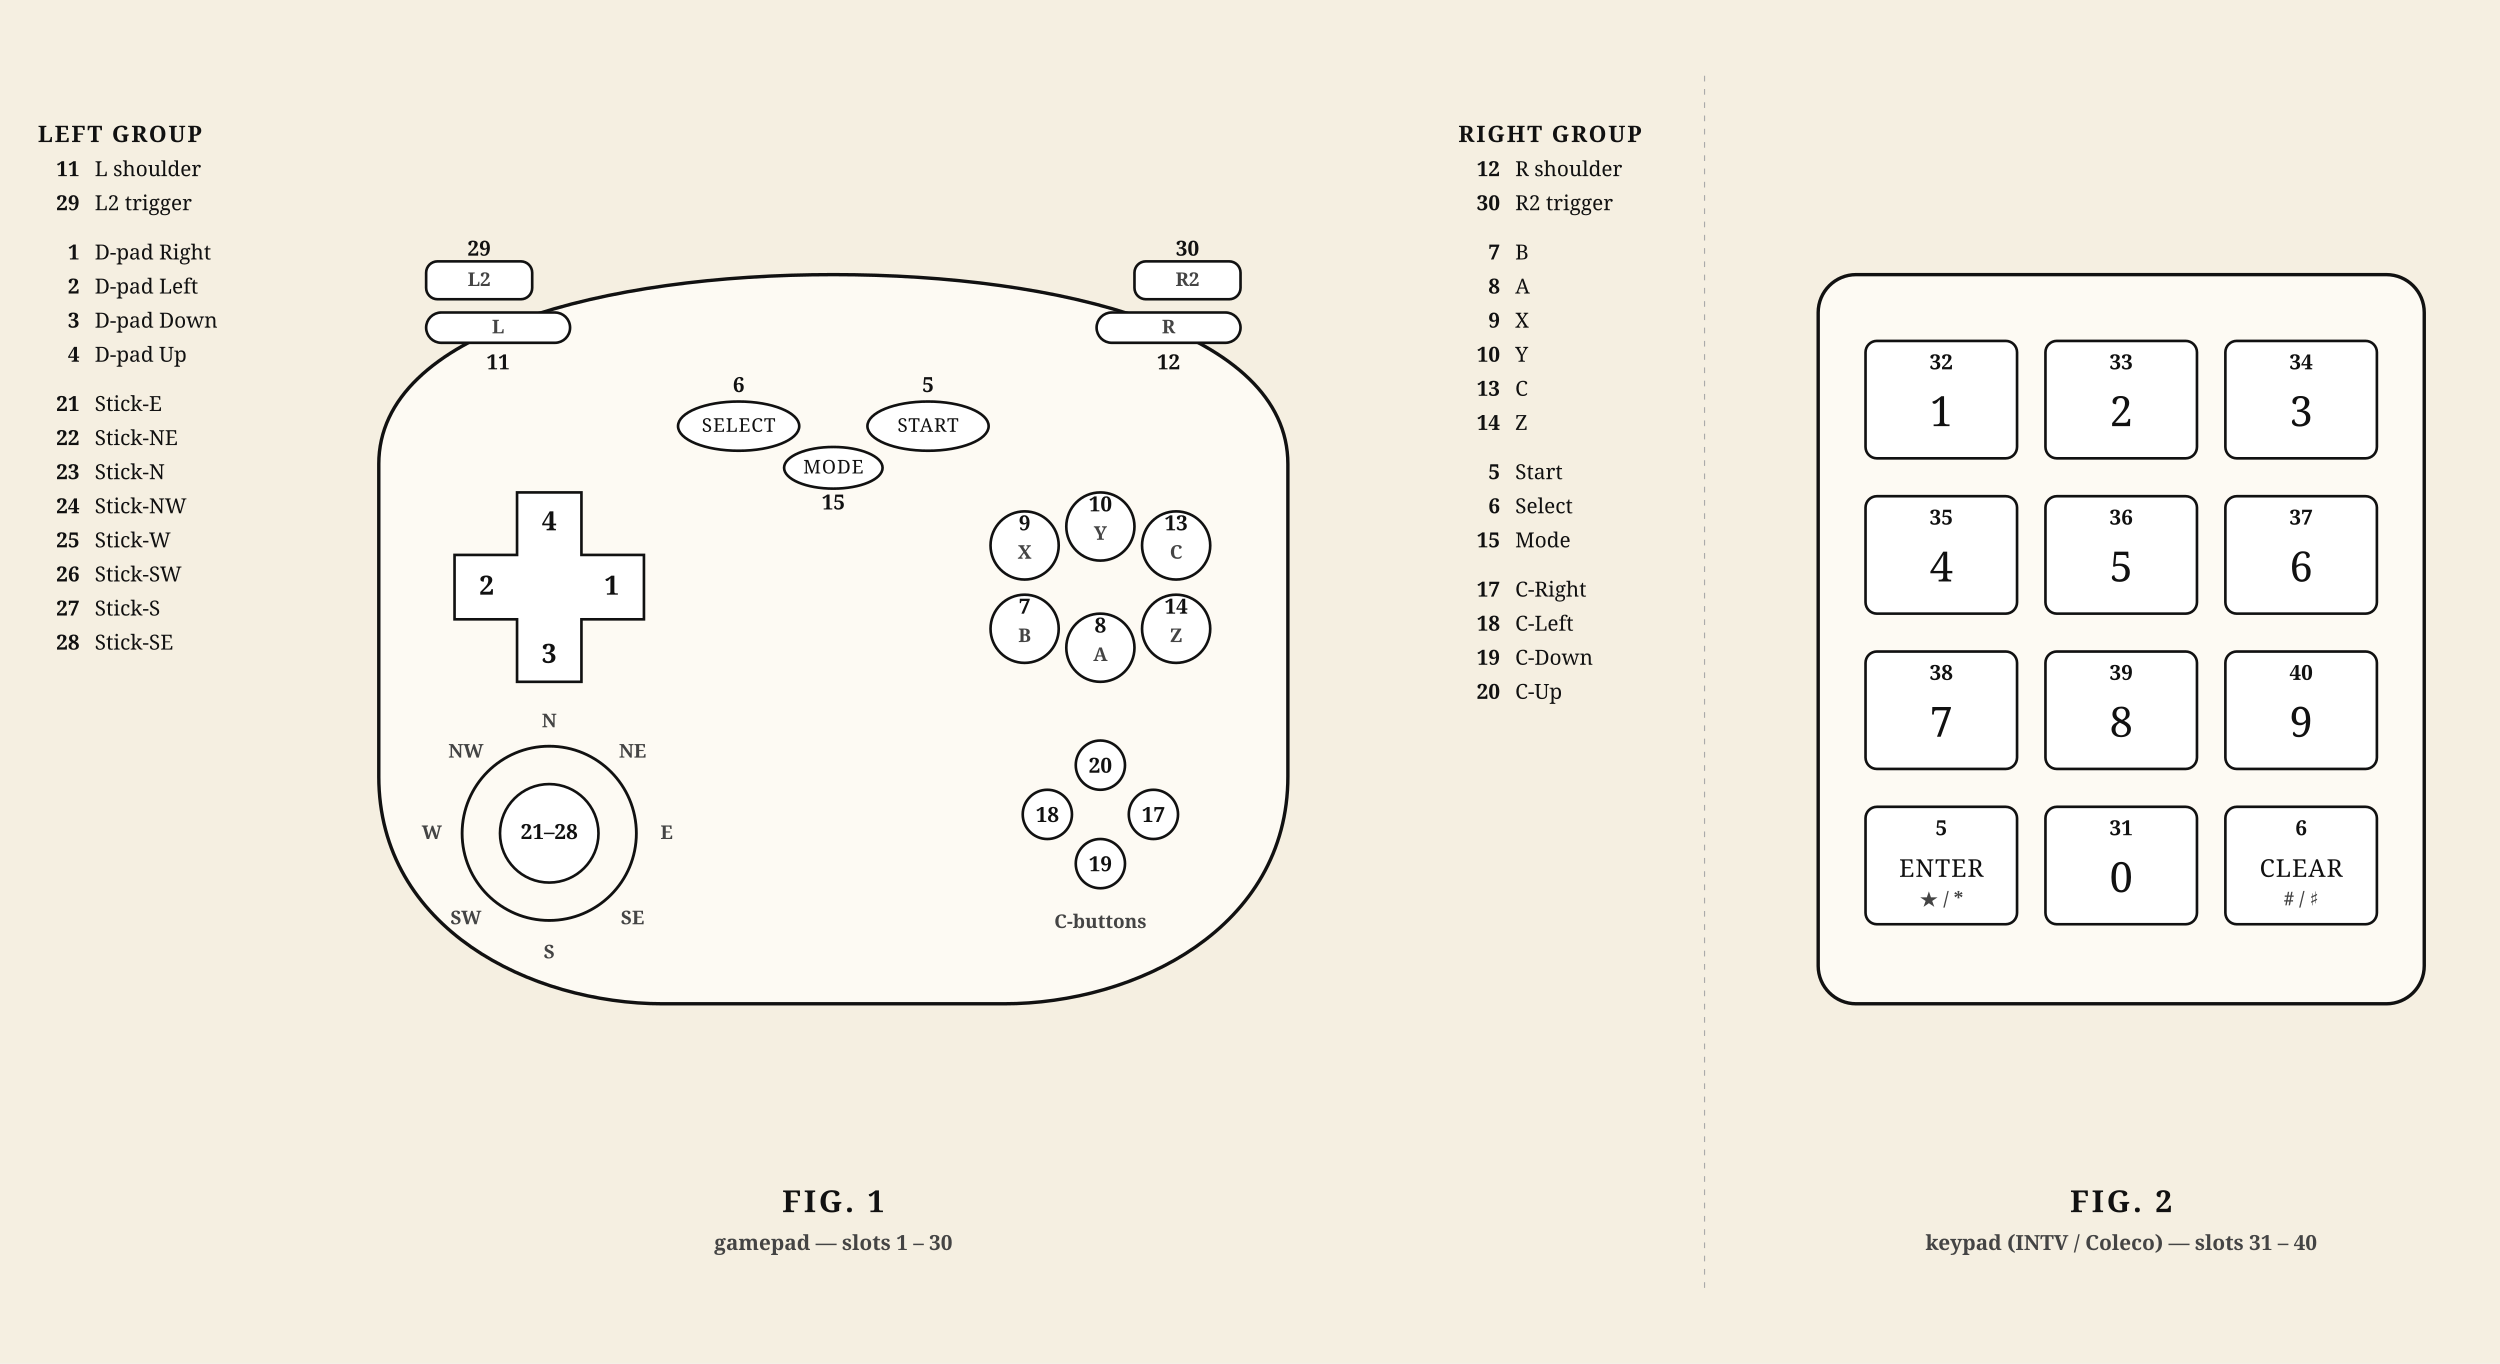
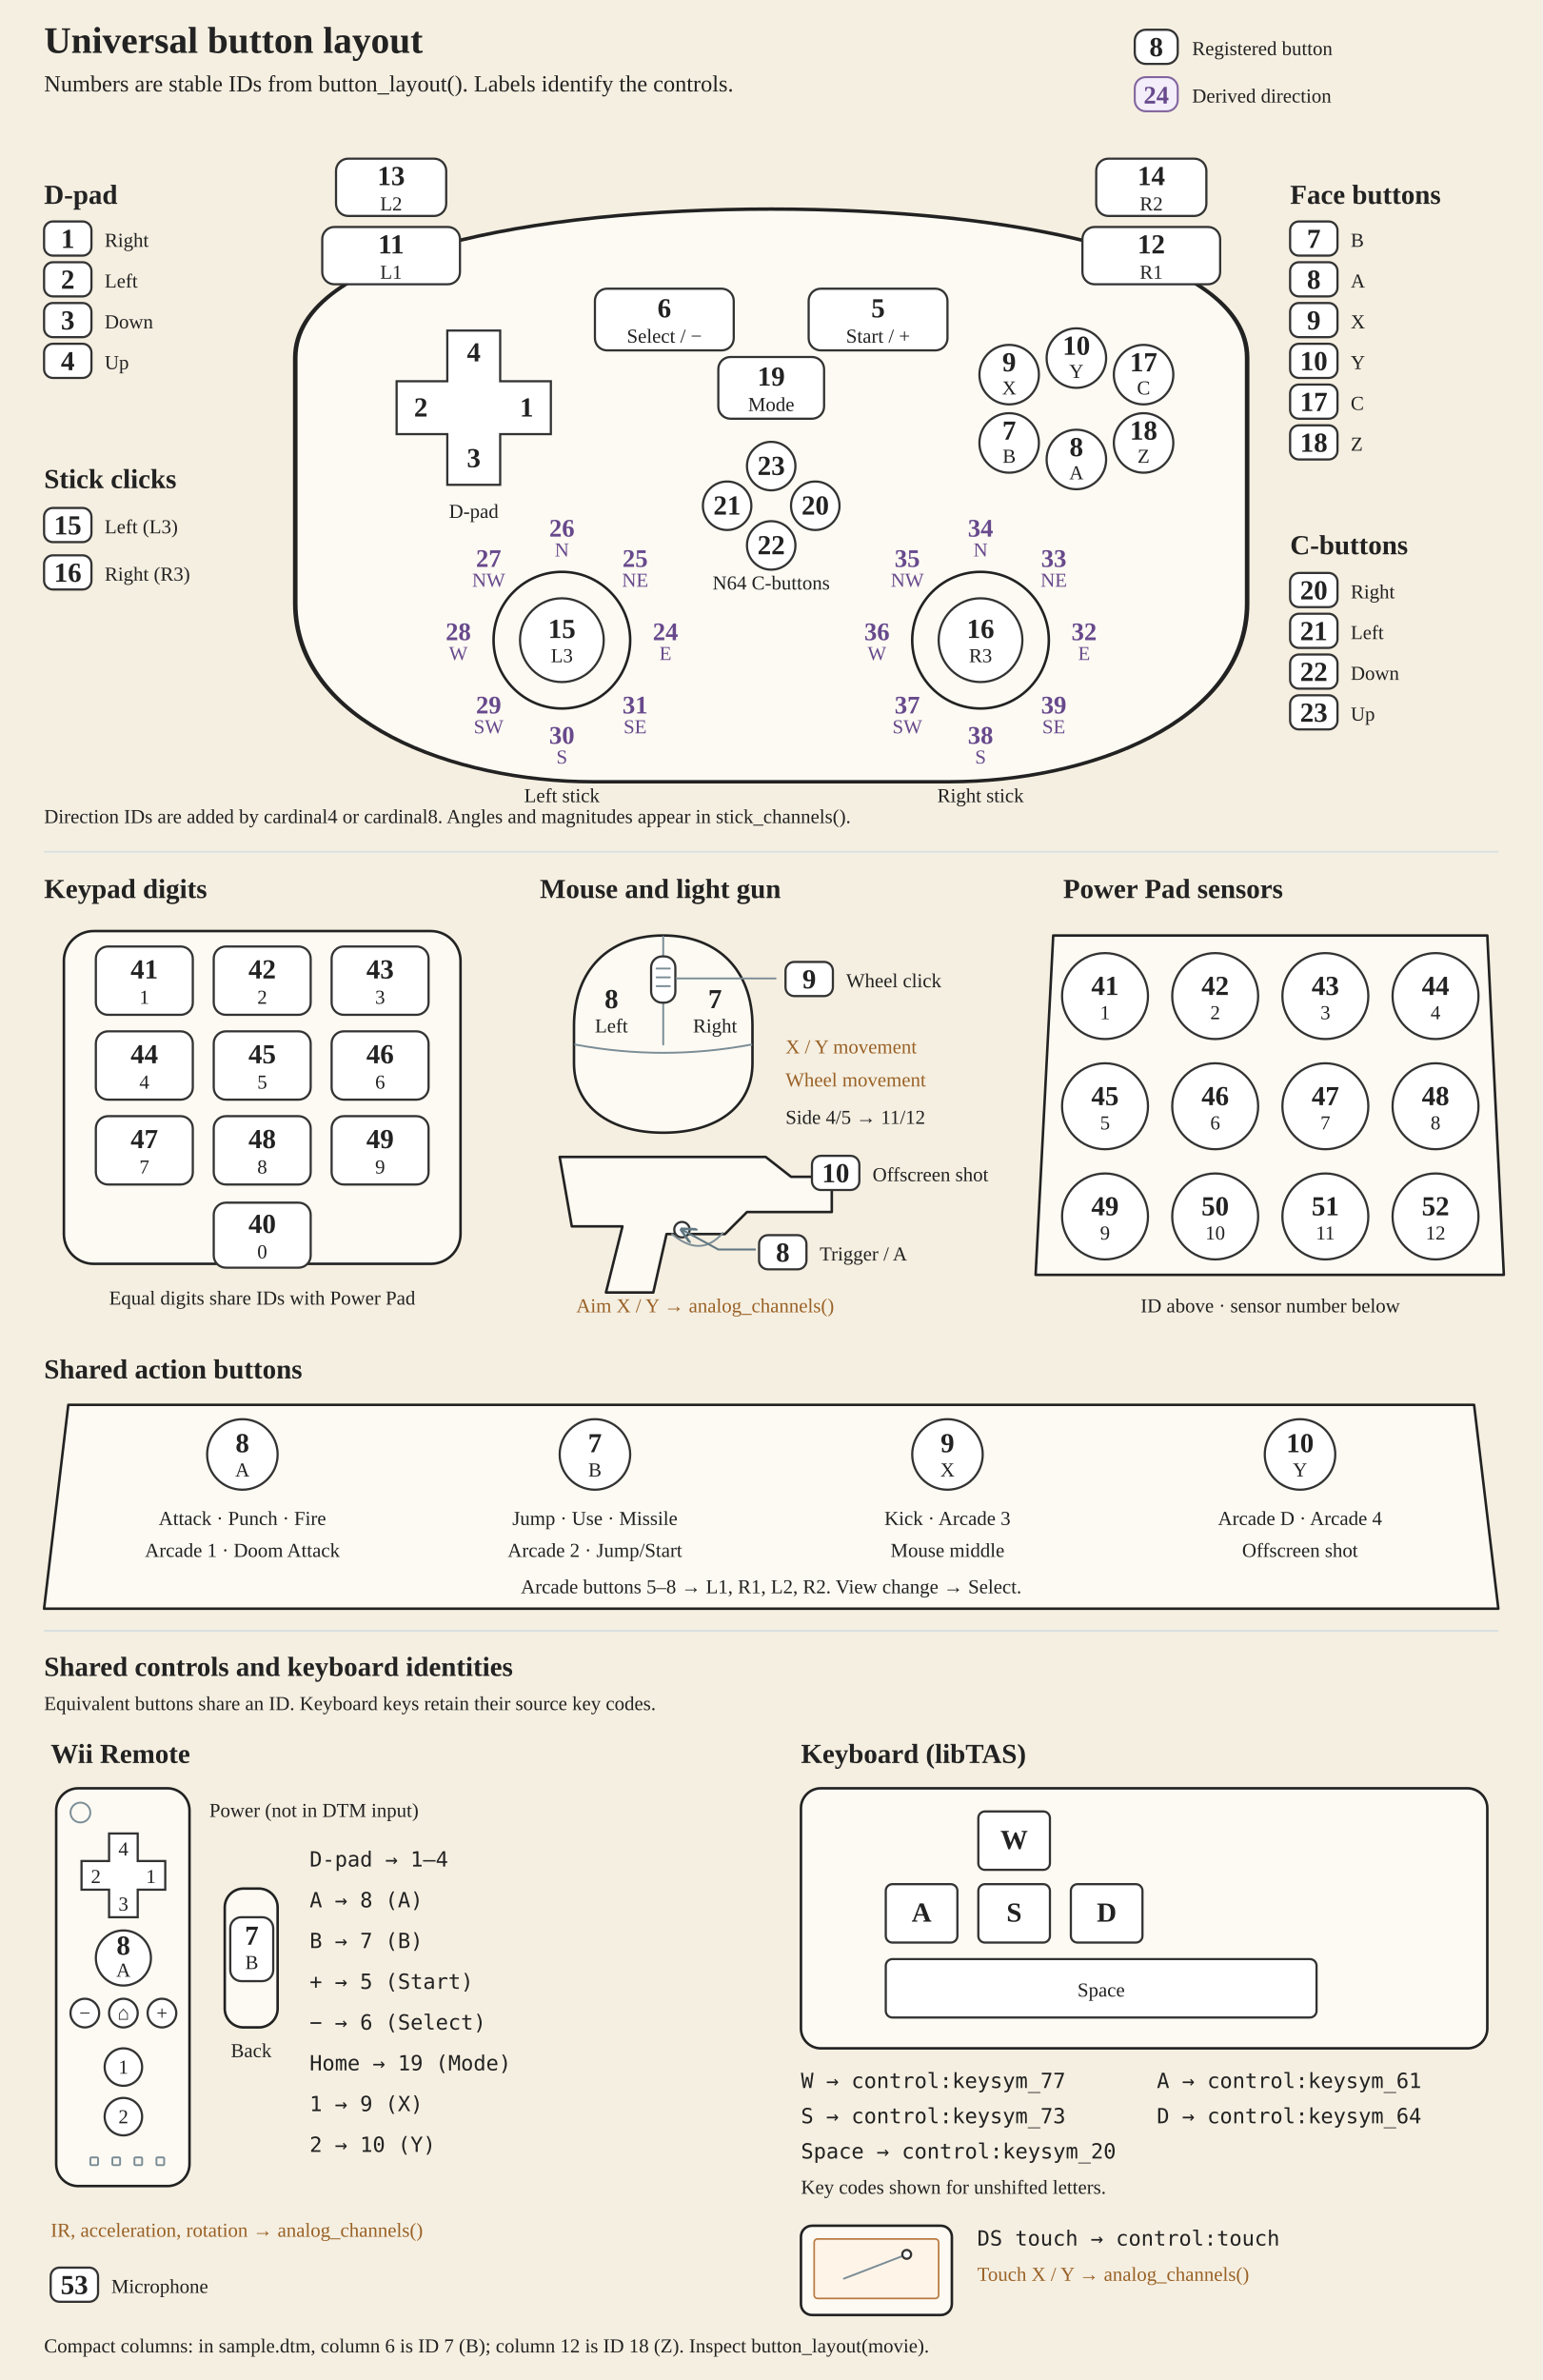
- <svg xmlns="http://www.w3.org/2000/svg" viewBox="0 0 1320 720" font-family="Georgia, 'Times New Roman', serif" role="img" aria-labelledby="ubl-title">
+ <svg xmlns="http://www.w3.org/2000/svg" width="1400" height="2160" viewBox="0 0 1400 2160" role="img" aria-labelledby="title description">
  <defs>
    <style>
-       .body     { fill: #fdfaf3; stroke: #111; stroke-width: 1.8; }
-       .button   { fill: #ffffff; stroke: #111; stroke-width: 1.4; }
-       .ink      { fill: none; stroke: #111; stroke-width: 1.5; stroke-linejoin: round; }
-       .num-on-btn  { font: 700 11px Georgia, serif; fill: #111; text-anchor: middle; }
-       .lbl-on-btn  { font: 600 10px Georgia, serif; fill: #444; text-anchor: middle; }
-       .center-lbl  { font: 400 10px Georgia, serif; fill: #111; text-anchor: middle; letter-spacing: .5px; }
-       .compass     { font: 600 10px Georgia, serif; fill: #444; text-anchor: middle; }
-       .dpad-num    { font: 700 14px Georgia, serif; fill: #111; text-anchor: middle; }
-       .legend      { font: 11px Georgia, serif; fill: #111; }
-       .legend-num  { font: 700 11px Georgia, serif; fill: #111; text-anchor: end; }
-       .legend-head { font: 700 12px Georgia, serif; fill: #111; letter-spacing: 1px; }
-       .figcap      { font: 700 16px Georgia, serif; fill: #111; letter-spacing: 1.5px; text-anchor: middle; }
-       .subcap      { font: 600 11px Georgia, serif; fill: #444; text-anchor: middle; }
-       .keypad-digit { font: 400 22px Georgia, serif; fill: #111; text-anchor: middle; }
-       .keypad-word  { font: 400 13px Georgia, serif; fill: #111; text-anchor: middle; letter-spacing: .5px; }
-     </style>
+ text{font-family:Georgia,'Times New Roman',serif;fill:#222}
+ .title{font-size:34px;font-weight:700}.head{font-size:25px;font-weight:700}
+ .body{font-size:21px}.small{font-size:18px}.tiny{font-size:16px}.code{font-family:Consolas,monospace;font-size:19px}
+ .shell{fill:#fdfaf3;stroke:#222;stroke-width:2.3;stroke-linejoin:round}
+ .wire{fill:none;stroke:#7b8d96;stroke-width:1.7;stroke-linecap:round;stroke-linejoin:round}
+ .button{fill:#fff;stroke:#333;stroke-width:2}.id{font-size:25px;font-weight:700;fill:#222;text-anchor:middle}
+ .label{font-size:18px;text-anchor:middle}.derived{fill:#f3eef9;stroke:#81649e;stroke-width:1.8}.dirid{font-size:23px;font-weight:700;fill:#67498c;text-anchor:middle}
+ .numeric{fill:#fff4e8;stroke:#b87a40;stroke-width:1.5}.orange{fill:#996126}.purple{fill:#67498c}
+ .rule{stroke:#d5dee1;stroke-width:1.5}.arrow{fill:none;stroke:#607782;stroke-width:1.8;marker-end:url(#arrow)}
+ </style>
+     <marker id="arrow" markerWidth="8" markerHeight="8" refX="7" refY="4" orient="auto">
+       <path d="M0 0 L8 4 L0 8" fill="none" stroke="#607782" stroke-width="1.3" />
+     </marker>
  </defs>
-   <rect x="0" y="0" width="1320" height="720" fill="#f5efe1" />
-   <line x1="900" y1="40" x2="900" y2="680" stroke="#aaa" stroke-width="0.6" stroke-dasharray="3 4" />
-   <g>
-     <g transform="translate(20,75)">
-       <text class="legend-head" x="0" y="0">LEFT GROUP</text>
-       <g transform="translate(0,18)">
-         <text class="legend-num" x="22" y="0">11</text>
-         <text class="legend" x="30" y="0">L shoulder</text>
-         <text class="legend-num" x="22" y="18">29</text>
-         <text class="legend" x="30" y="18">L2 trigger</text>
-         <text class="legend-num" x="22" y="44">1</text>
-         <text class="legend" x="30" y="44">D-pad Right</text>
-         <text class="legend-num" x="22" y="62">2</text>
-         <text class="legend" x="30" y="62">D-pad Left</text>
-         <text class="legend-num" x="22" y="80">3</text>
-         <text class="legend" x="30" y="80">D-pad Down</text>
-         <text class="legend-num" x="22" y="98">4</text>
-         <text class="legend" x="30" y="98">D-pad Up</text>
-         <text class="legend-num" x="22" y="124">21</text>
-         <text class="legend" x="30" y="124">Stick-E</text>
-         <text class="legend-num" x="22" y="142">22</text>
-         <text class="legend" x="30" y="142">Stick-NE</text>
-         <text class="legend-num" x="22" y="160">23</text>
-         <text class="legend" x="30" y="160">Stick-N</text>
-         <text class="legend-num" x="22" y="178">24</text>
-         <text class="legend" x="30" y="178">Stick-NW</text>
-         <text class="legend-num" x="22" y="196">25</text>
-         <text class="legend" x="30" y="196">Stick-W</text>
-         <text class="legend-num" x="22" y="214">26</text>
-         <text class="legend" x="30" y="214">Stick-SW</text>
-         <text class="legend-num" x="22" y="232">27</text>
-         <text class="legend" x="30" y="232">Stick-S</text>
-         <text class="legend-num" x="22" y="250">28</text>
-         <text class="legend" x="30" y="250">Stick-SE</text>
-       </g>
-     </g>
-     <g transform="translate(770,75)">
-       <text class="legend-head" x="0" y="0">RIGHT GROUP</text>
-       <g transform="translate(0,18)">
-         <text class="legend-num" x="22" y="0">12</text>
-         <text class="legend" x="30" y="0">R shoulder</text>
-         <text class="legend-num" x="22" y="18">30</text>
-         <text class="legend" x="30" y="18">R2 trigger</text>
-         <text class="legend-num" x="22" y="44">7</text>
-         <text class="legend" x="30" y="44">B</text>
-         <text class="legend-num" x="22" y="62">8</text>
-         <text class="legend" x="30" y="62">A</text>
-         <text class="legend-num" x="22" y="80">9</text>
-         <text class="legend" x="30" y="80">X</text>
-         <text class="legend-num" x="22" y="98">10</text>
-         <text class="legend" x="30" y="98">Y</text>
-         <text class="legend-num" x="22" y="116">13</text>
-         <text class="legend" x="30" y="116">C</text>
-         <text class="legend-num" x="22" y="134">14</text>
-         <text class="legend" x="30" y="134">Z</text>
-         <text class="legend-num" x="22" y="160">5</text>
-         <text class="legend" x="30" y="160">Start</text>
-         <text class="legend-num" x="22" y="178">6</text>
-         <text class="legend" x="30" y="178">Select</text>
-         <text class="legend-num" x="22" y="196">15</text>
-         <text class="legend" x="30" y="196">Mode</text>
-         <text class="legend-num" x="22" y="222">17</text>
-         <text class="legend" x="30" y="222">C-Right</text>
-         <text class="legend-num" x="22" y="240">18</text>
-         <text class="legend" x="30" y="240">C-Left</text>
-         <text class="legend-num" x="22" y="258">19</text>
-         <text class="legend" x="30" y="258">C-Down</text>
-         <text class="legend-num" x="22" y="276">20</text>
-         <text class="legend" x="30" y="276">C-Up</text>
-       </g>
-     </g>
-     <g>
-       <path class="body" d="M 200 245 C 200 175, 320 145, 440 145 C 560 145, 680 175, 680 245 L 680 410 C 680 490, 600 530, 530 530 L 350 530 C 280 530, 200 490, 200 410 Z" />
-       <rect class="button" x="225" y="138" width="56" height="20" rx="6" />
-       <text class="lbl-on-btn" x="253" y="151">L2</text>
-       <text class="num-on-btn" x="253" y="135">29</text>
-       <rect class="button" x="599" y="138" width="56" height="20" rx="6" />
-       <text class="lbl-on-btn" x="627" y="151">R2</text>
-       <text class="num-on-btn" x="627" y="135">30</text>
-       <rect class="button" x="225" y="165" width="76" height="16" rx="8" />
-       <text class="lbl-on-btn" x="263" y="176">L</text>
-       <text class="num-on-btn" x="263" y="195">11</text>
-       <rect class="button" x="579" y="165" width="76" height="16" rx="8" />
-       <text class="lbl-on-btn" x="617" y="176">R</text>
-       <text class="num-on-btn" x="617" y="195">12</text>
-       <g transform="translate(290,310)">
-         <path class="button" d="M -17 -50 L 17 -50 L 17 -17 L 50 -17 L 50 17 L 17 17 L 17 50 L -17 50 L -17 17 L -50 17 L -50 -17 L -17 -17 Z" />
-         <text class="dpad-num" x="0" y="-30">4</text>
-         <text class="dpad-num" x="0" y="40">3</text>
-         <text class="dpad-num" x="-33" y="4">2</text>
-         <text class="dpad-num" x="33" y="4">1</text>
-       </g>
-       <g transform="translate(440,225)">
-         <ellipse class="button" cx="-50" cy="0" rx="32" ry="13" />
-         <ellipse class="button" cx="50" cy="0" rx="32" ry="13" />
-         <ellipse class="button" cx="0" cy="22" rx="26" ry="11" />
-         <text class="center-lbl" x="-50" y="3">SELECT</text>
-         <text class="center-lbl" x="50" y="3">START</text>
-         <text class="center-lbl" x="0" y="25">MODE</text>
-         <text class="num-on-btn" x="-50" y="-18">6</text>
-         <text class="num-on-btn" x="50" y="-18">5</text>
-         <text class="num-on-btn" x="0" y="44">15</text>
-       </g>
-       <g transform="translate(290,440)">
-         <circle class="ink" cx="0" cy="0" r="46" />
-         <circle class="button" cx="0" cy="0" r="26" />
-         <text class="compass" x="0" y="-56">N</text>
-         <text class="compass" x="44" y="-40">NE</text>
-         <text class="compass" x="62" y="3">E</text>
-         <text class="compass" x="44" y="48">SE</text>
-         <text class="compass" x="0" y="66">S</text>
-         <text class="compass" x="-44" y="48">SW</text>
-         <text class="compass" x="-62" y="3">W</text>
-         <text class="compass" x="-44" y="-40">NW</text>
-         <text class="num-on-btn" x="0" y="3">21–28</text>
-       </g>
-       <g transform="translate(575,310)">
-         <circle class="button" cx="-34" cy="-22" r="18" />
-         <text class="num-on-btn" x="-34" y="-30">9</text>
-         <text class="lbl-on-btn" x="-34" y="-15">X</text>
-         <circle class="button" cx="6" cy="-32" r="18" />
-         <text class="num-on-btn" x="6" y="-40">10</text>
-         <text class="lbl-on-btn" x="6" y="-25">Y</text>
-         <circle class="button" cx="46" cy="-22" r="18" />
-         <text class="num-on-btn" x="46" y="-30">13</text>
-         <text class="lbl-on-btn" x="46" y="-15">C</text>
-         <circle class="button" cx="-34" cy="22" r="18" />
-         <text class="num-on-btn" x="-34" y="14">7</text>
-         <text class="lbl-on-btn" x="-34" y="29">B</text>
-         <circle class="button" cx="6" cy="32" r="18" />
-         <text class="num-on-btn" x="6" y="24">8</text>
-         <text class="lbl-on-btn" x="6" y="39">A</text>
-         <circle class="button" cx="46" cy="22" r="18" />
-         <text class="num-on-btn" x="46" y="14">14</text>
-         <text class="lbl-on-btn" x="46" y="29">Z</text>
-       </g>
-       <g transform="translate(581,430)">
-         <circle class="button" cx="0" cy="-26" r="13" />
-         <text class="num-on-btn" x="0" y="-22">20</text>
-         <circle class="button" cx="0" cy="26" r="13" />
-         <text class="num-on-btn" x="0" y="30">19</text>
-         <circle class="button" cx="-28" cy="0" r="13" />
-         <text class="num-on-btn" x="-28" y="4">18</text>
-         <circle class="button" cx="28" cy="0" r="13" />
-         <text class="num-on-btn" x="28" y="4">17</text>
-       </g>
-       <text class="lbl-on-btn" x="581" y="490">C-buttons</text>
-     </g>
-     <text class="figcap" x="440" y="640">FIG. 1</text>
-     <text class="subcap" x="440" y="660">gamepad — slots 1 – 30</text>
-   </g>
-   <g transform="translate(920,0)">
-     <rect class="body" x="40" y="145" width="320" height="385" rx="20" />
-     <rect class="button" x="65" y="180" width="80" height="62" rx="6" />
-     <text class="num-on-btn" x="105" y="195">32</text>
-     <text class="keypad-digit" x="105" y="225">1</text>
-     <rect class="button" x="160" y="180" width="80" height="62" rx="6" />
-     <text class="num-on-btn" x="200" y="195">33</text>
-     <text class="keypad-digit" x="200" y="225">2</text>
-     <rect class="button" x="255" y="180" width="80" height="62" rx="6" />
-     <text class="num-on-btn" x="295" y="195">34</text>
-     <text class="keypad-digit" x="295" y="225">3</text>
-     <rect class="button" x="65" y="262" width="80" height="62" rx="6" />
-     <text class="num-on-btn" x="105" y="277">35</text>
-     <text class="keypad-digit" x="105" y="307">4</text>
-     <rect class="button" x="160" y="262" width="80" height="62" rx="6" />
-     <text class="num-on-btn" x="200" y="277">36</text>
-     <text class="keypad-digit" x="200" y="307">5</text>
-     <rect class="button" x="255" y="262" width="80" height="62" rx="6" />
-     <text class="num-on-btn" x="295" y="277">37</text>
-     <text class="keypad-digit" x="295" y="307">6</text>
-     <rect class="button" x="65" y="344" width="80" height="62" rx="6" />
-     <text class="num-on-btn" x="105" y="359">38</text>
-     <text class="keypad-digit" x="105" y="389">7</text>
-     <rect class="button" x="160" y="344" width="80" height="62" rx="6" />
-     <text class="num-on-btn" x="200" y="359">39</text>
-     <text class="keypad-digit" x="200" y="389">8</text>
-     <rect class="button" x="255" y="344" width="80" height="62" rx="6" />
-     <text class="num-on-btn" x="295" y="359">40</text>
-     <text class="keypad-digit" x="295" y="389">9</text>
-     <rect class="button" x="65" y="426" width="80" height="62" rx="6" />
-     <text class="num-on-btn" x="105" y="441">5</text>
-     <text class="keypad-word" x="105" y="463">ENTER</text>
-     <text class="lbl-on-btn" x="105" y="478">★ / *</text>
-     <rect class="button" x="160" y="426" width="80" height="62" rx="6" />
-     <text class="num-on-btn" x="200" y="441">31</text>
-     <text class="keypad-digit" x="200" y="471">0</text>
-     <rect class="button" x="255" y="426" width="80" height="62" rx="6" />
-     <text class="num-on-btn" x="295" y="441">6</text>
-     <text class="keypad-word" x="295" y="463">CLEAR</text>
-     <text class="lbl-on-btn" x="295" y="478"># / ♯</text>
-     <text class="figcap" x="200" y="640">FIG. 2</text>
-     <text class="subcap" x="200" y="660">keypad (INTV / Coleco) — slots 31 – 40</text>
-   </g>
+   <rect width="1400" height="2160" fill="#f5efe1" />
+   <text class="title" x="40" y="48">Universal button layout</text>
+   <text class="body" x="40" y="83">Numbers are stable IDs from button_layout(). Labels identify the controls.</text>
+   <rect class="button" x="1030" y="27" width="39" height="31" rx="10" />
+   <text class="id" x="1049.5" y="51">8</text>
+   <text class="small" x="1082" y="50">Registered button</text>
+   <rect class="derived" x="1030" y="70" width="39" height="31" rx="10" />
+   <text class="dirid" x="1049.5" y="94">24</text>
+   <text class="small" x="1082" y="93">Derived direction</text>
+   <g transform="translate(-92,-6) scale(1.8,1.35)">
+     <path class="shell" d="M200 245 C200 175 320 145 440 145 C560 145 680 175 680 245 L680 410 C680 490 600 530 530 530 L350 530 C280 530 200 490 200 410 Z" />
+   </g>
+   <g data-key="l2" data-id="13">
+     <rect class="button" x="305.0" y="144.0" width="100" height="52" rx="11" />
+     <text class="id" x="355" y="168">13</text>
+     <text class="label" x="355" y="191">L2</text>
+   </g>
+   <g data-key="l1" data-id="11">
+     <rect class="button" x="292.5" y="206.0" width="125" height="52" rx="11" />
+     <text class="id" x="355" y="230">11</text>
+     <text class="label" x="355" y="253">L1</text>
+   </g>
+   <g data-key="r2" data-id="14">
+     <rect class="button" x="995.0" y="144.0" width="100" height="52" rx="11" />
+     <text class="id" x="1045" y="168">14</text>
+     <text class="label" x="1045" y="191">R2</text>
+   </g>
+   <g data-key="r1" data-id="12">
+     <rect class="button" x="982.5" y="206.0" width="125" height="52" rx="11" />
+     <text class="id" x="1045" y="230">12</text>
+     <text class="label" x="1045" y="253">R1</text>
+   </g>
+   <g data-key="select" data-id="6">
+     <rect class="button" x="540.0" y="262.0" width="126" height="56" rx="11" />
+     <text class="id" x="603" y="288">6</text>
+     <text class="label" x="603" y="311">Select / −</text>
+   </g>
+   <g data-key="start" data-id="5">
+     <rect class="button" x="734.0" y="262.0" width="126" height="56" rx="11" />
+     <text class="id" x="797" y="288">5</text>
+     <text class="label" x="797" y="311">Start / +</text>
+   </g>
+   <g data-key="mode" data-id="19">
+     <rect class="button" x="652.0" y="324.0" width="96" height="56" rx="11" />
+     <text class="id" x="700" y="350">19</text>
+     <text class="label" x="700" y="373">Mode</text>
+   </g>
+   <path class="button" d="M406 300 H454 V346 H500 V394 H454 V440 H406 V394 H360 V346 H406Z" />
+   <g data-key="dpad_up" data-id="4">
+     <text class="id" x="430" y="328">4</text>
+   </g>
+   <g data-key="dpad_down" data-id="3">
+     <text class="id" x="430" y="424">3</text>
+   </g>
+   <g data-key="dpad_left" data-id="2">
+     <text class="id" x="382" y="378">2</text>
+   </g>
+   <g data-key="dpad_right" data-id="1">
+     <text class="id" x="478" y="378">1</text>
+   </g>
+   <text class="small" x="430" y="470" text-anchor="middle">D-pad</text>
+   <g data-key="x" data-id="9">
+     <circle class="button" cx="916" cy="340" r="27" />
+     <text class="id" x="916" y="337">9</text>
+     <text class="label" x="916" y="358">X</text>
+   </g>
+   <g data-key="y" data-id="10">
+     <circle class="button" cx="977" cy="325" r="27" />
+     <text class="id" x="977" y="322">10</text>
+     <text class="label" x="977" y="343">Y</text>
+   </g>
+   <g data-key="c" data-id="17">
+     <circle class="button" cx="1038" cy="340" r="27" />
+     <text class="id" x="1038" y="337">17</text>
+     <text class="label" x="1038" y="358">C</text>
+   </g>
+   <g data-key="b" data-id="7">
+     <circle class="button" cx="916" cy="402" r="27" />
+     <text class="id" x="916" y="399">7</text>
+     <text class="label" x="916" y="420">B</text>
+   </g>
+   <g data-key="a" data-id="8">
+     <circle class="button" cx="977" cy="417" r="27" />
+     <text class="id" x="977" y="414">8</text>
+     <text class="label" x="977" y="435">A</text>
+   </g>
+   <g data-key="z" data-id="18">
+     <circle class="button" cx="1038" cy="402" r="27" />
+     <text class="id" x="1038" y="399">18</text>
+     <text class="label" x="1038" y="420">Z</text>
+   </g>
+   <circle class="shell" cx="510" cy="581" r="62" />
+   <circle class="button" cx="510" cy="581" r="38" />
+   <g data-key="l3" data-id="15">
+     <text class="id" x="510" y="579">15</text>
+     <text class="label" x="510" y="601">L3</text>
+   </g>
+   <g data-key="left_e" data-id="24">
+     <text class="dirid" x="604.0" y="581.0">24</text>
+     <text class="label purple" x="604.0" y="599.0">E</text>
+   </g>
+   <g data-key="left_ne" data-id="25">
+     <text class="dirid" x="576.5" y="514.5">25</text>
+     <text class="label purple" x="576.5" y="532.5">NE</text>
+   </g>
+   <g data-key="left_n" data-id="26">
+     <text class="dirid" x="510.0" y="487.0">26</text>
+     <text class="label purple" x="510.0" y="505.0">N</text>
+   </g>
+   <g data-key="left_nw" data-id="27">
+     <text class="dirid" x="443.5" y="514.5">27</text>
+     <text class="label purple" x="443.5" y="532.5">NW</text>
+   </g>
+   <g data-key="left_w" data-id="28">
+     <text class="dirid" x="416.0" y="581.0">28</text>
+     <text class="label purple" x="416.0" y="599.0">W</text>
+   </g>
+   <g data-key="left_sw" data-id="29">
+     <text class="dirid" x="443.5" y="647.5">29</text>
+     <text class="label purple" x="443.5" y="665.5">SW</text>
+   </g>
+   <g data-key="left_s" data-id="30">
+     <text class="dirid" x="510.0" y="675.0">30</text>
+     <text class="label purple" x="510.0" y="693.0">S</text>
+   </g>
+   <g data-key="left_se" data-id="31">
+     <text class="dirid" x="576.5" y="647.5">31</text>
+     <text class="label purple" x="576.5" y="665.5">SE</text>
+   </g>
+   <text class="small" x="510" y="728" text-anchor="middle">Left stick</text>
+   <circle class="shell" cx="890" cy="581" r="62" />
+   <circle class="button" cx="890" cy="581" r="38" />
+   <g data-key="r3" data-id="16">
+     <text class="id" x="890" y="579">16</text>
+     <text class="label" x="890" y="601">R3</text>
+   </g>
+   <g data-key="right_e" data-id="32">
+     <text class="dirid" x="984.0" y="581.0">32</text>
+     <text class="label purple" x="984.0" y="599.0">E</text>
+   </g>
+   <g data-key="right_ne" data-id="33">
+     <text class="dirid" x="956.5" y="514.5">33</text>
+     <text class="label purple" x="956.5" y="532.5">NE</text>
+   </g>
+   <g data-key="right_n" data-id="34">
+     <text class="dirid" x="890.0" y="487.0">34</text>
+     <text class="label purple" x="890.0" y="505.0">N</text>
+   </g>
+   <g data-key="right_nw" data-id="35">
+     <text class="dirid" x="823.5" y="514.5">35</text>
+     <text class="label purple" x="823.5" y="532.5">NW</text>
+   </g>
+   <g data-key="right_w" data-id="36">
+     <text class="dirid" x="796.0" y="581.0">36</text>
+     <text class="label purple" x="796.0" y="599.0">W</text>
+   </g>
+   <g data-key="right_sw" data-id="37">
+     <text class="dirid" x="823.5" y="647.5">37</text>
+     <text class="label purple" x="823.5" y="665.5">SW</text>
+   </g>
+   <g data-key="right_s" data-id="38">
+     <text class="dirid" x="890.0" y="675.0">38</text>
+     <text class="label purple" x="890.0" y="693.0">S</text>
+   </g>
+   <g data-key="right_se" data-id="39">
+     <text class="dirid" x="956.5" y="647.5">39</text>
+     <text class="label purple" x="956.5" y="665.5">SE</text>
+   </g>
+   <text class="small" x="890" y="728" text-anchor="middle">Right stick</text>
+   <g data-key="c_up" data-id="23">
+     <circle class="button" cx="700" cy="423" r="22" />
+     <text class="id" x="700" y="431">23</text>
+   </g>
+   <g data-key="c_down" data-id="22">
+     <circle class="button" cx="700" cy="495" r="22" />
+     <text class="id" x="700" y="503">22</text>
+   </g>
+   <g data-key="c_left" data-id="21">
+     <circle class="button" cx="660" cy="459" r="22" />
+     <text class="id" x="660" y="467">21</text>
+   </g>
+   <g data-key="c_right" data-id="20">
+     <circle class="button" cx="740" cy="459" r="22" />
+     <text class="id" x="740" y="467">20</text>
+   </g>
+   <text class="small" x="700" y="535" text-anchor="middle">N64 C-buttons</text>
+   <text class="head" x="40" y="185">D-pad</text>
+   <g data-key="dpad_right" data-id="1">
+     <rect class="button" x="40" y="201" width="43" height="31" rx="8" />
+     <text class="id" x="61.5" y="225">1</text>
+     <text class="small" x="95" y="224">Right</text>
+   </g>
+   <g data-key="dpad_left" data-id="2">
+     <rect class="button" x="40" y="238" width="43" height="31" rx="8" />
+     <text class="id" x="61.5" y="262">2</text>
+     <text class="small" x="95" y="261">Left</text>
+   </g>
+   <g data-key="dpad_down" data-id="3">
+     <rect class="button" x="40" y="275" width="43" height="31" rx="8" />
+     <text class="id" x="61.5" y="299">3</text>
+     <text class="small" x="95" y="298">Down</text>
+   </g>
+   <g data-key="dpad_up" data-id="4">
+     <rect class="button" x="40" y="312" width="43" height="31" rx="8" />
+     <text class="id" x="61.5" y="336">4</text>
+     <text class="small" x="95" y="335">Up</text>
+   </g>
+   <text class="head" x="40" y="443">Stick clicks</text>
+   <g data-key="l3" data-id="15">
+     <rect class="button" x="40" y="461" width="43" height="31" rx="8" />
+     <text class="id" x="61.5" y="485">15</text>
+     <text class="small" x="95" y="484">Left (L3)</text>
+   </g>
+   <g data-key="r3" data-id="16">
+     <rect class="button" x="40" y="504" width="43" height="31" rx="8" />
+     <text class="id" x="61.5" y="528">16</text>
+     <text class="small" x="95" y="527">Right (R3)</text>
+   </g>
+   <text class="head" x="1171" y="185">Face buttons</text>
+   <g data-key="b" data-id="7">
+     <rect class="button" x="1171" y="201" width="43" height="31" rx="8" />
+     <text class="id" x="1192.5" y="225">7</text>
+     <text class="small" x="1226" y="224">B</text>
+   </g>
+   <g data-key="a" data-id="8">
+     <rect class="button" x="1171" y="238" width="43" height="31" rx="8" />
+     <text class="id" x="1192.5" y="262">8</text>
+     <text class="small" x="1226" y="261">A</text>
+   </g>
+   <g data-key="x" data-id="9">
+     <rect class="button" x="1171" y="275" width="43" height="31" rx="8" />
+     <text class="id" x="1192.5" y="299">9</text>
+     <text class="small" x="1226" y="298">X</text>
+   </g>
+   <g data-key="y" data-id="10">
+     <rect class="button" x="1171" y="312" width="43" height="31" rx="8" />
+     <text class="id" x="1192.5" y="336">10</text>
+     <text class="small" x="1226" y="335">Y</text>
+   </g>
+   <g data-key="c" data-id="17">
+     <rect class="button" x="1171" y="349" width="43" height="31" rx="8" />
+     <text class="id" x="1192.5" y="373">17</text>
+     <text class="small" x="1226" y="372">C</text>
+   </g>
+   <g data-key="z" data-id="18">
+     <rect class="button" x="1171" y="386" width="43" height="31" rx="8" />
+     <text class="id" x="1192.5" y="410">18</text>
+     <text class="small" x="1226" y="409">Z</text>
+   </g>
+   <text class="head" x="1171" y="503">C-buttons</text>
+   <g data-key="c_right" data-id="20">
+     <rect class="button" x="1171" y="520" width="43" height="31" rx="8" />
+     <text class="id" x="1192.5" y="544">20</text>
+     <text class="small" x="1226" y="543">Right</text>
+   </g>
+   <g data-key="c_left" data-id="21">
+     <rect class="button" x="1171" y="557" width="43" height="31" rx="8" />
+     <text class="id" x="1192.5" y="581">21</text>
+     <text class="small" x="1226" y="580">Left</text>
+   </g>
+   <g data-key="c_down" data-id="22">
+     <rect class="button" x="1171" y="594" width="43" height="31" rx="8" />
+     <text class="id" x="1192.5" y="618">22</text>
+     <text class="small" x="1226" y="617">Down</text>
+   </g>
+   <g data-key="c_up" data-id="23">
+     <rect class="button" x="1171" y="631" width="43" height="31" rx="8" />
+     <text class="id" x="1192.5" y="655">23</text>
+     <text class="small" x="1226" y="654">Up</text>
+   </g>
+   <text class="small" x="40" y="747">Direction IDs are added by cardinal4 or cardinal8. Angles and magnitudes appear in stick_channels().</text>
+   <line class="rule" x1="40" y1="773" x2="1360" y2="773" />
+   <text class="head" x="40" y="815">Keypad digits</text>
+   <text class="head" x="490" y="815">Mouse and light gun</text>
+   <text class="head" x="965" y="815">Power Pad sensors</text>
+   <rect class="shell" x="58" y="845" width="360" height="302" rx="27" />
+   <g data-key="numbered_1" data-id="41">
+     <rect class="button" x="87.0" y="859.0" width="88" height="62" rx="11" />
+     <text class="id" x="131" y="888">41</text>
+     <text class="label" x="131" y="911">1</text>
+   </g>
+   <g data-key="numbered_2" data-id="42">
+     <rect class="button" x="194.0" y="859.0" width="88" height="62" rx="11" />
+     <text class="id" x="238" y="888">42</text>
+     <text class="label" x="238" y="911">2</text>
+   </g>
+   <g data-key="numbered_3" data-id="43">
+     <rect class="button" x="301.0" y="859.0" width="88" height="62" rx="11" />
+     <text class="id" x="345" y="888">43</text>
+     <text class="label" x="345" y="911">3</text>
+   </g>
+   <g data-key="numbered_4" data-id="44">
+     <rect class="button" x="87.0" y="936.0" width="88" height="62" rx="11" />
+     <text class="id" x="131" y="965">44</text>
+     <text class="label" x="131" y="988">4</text>
+   </g>
+   <g data-key="numbered_5" data-id="45">
+     <rect class="button" x="194.0" y="936.0" width="88" height="62" rx="11" />
+     <text class="id" x="238" y="965">45</text>
+     <text class="label" x="238" y="988">5</text>
+   </g>
+   <g data-key="numbered_6" data-id="46">
+     <rect class="button" x="301.0" y="936.0" width="88" height="62" rx="11" />
+     <text class="id" x="345" y="965">46</text>
+     <text class="label" x="345" y="988">6</text>
+   </g>
+   <g data-key="numbered_7" data-id="47">
+     <rect class="button" x="87.0" y="1013.0" width="88" height="62" rx="11" />
+     <text class="id" x="131" y="1042">47</text>
+     <text class="label" x="131" y="1065">7</text>
+   </g>
+   <g data-key="numbered_8" data-id="48">
+     <rect class="button" x="194.0" y="1013.0" width="88" height="62" rx="11" />
+     <text class="id" x="238" y="1042">48</text>
+     <text class="label" x="238" y="1065">8</text>
+   </g>
+   <g data-key="numbered_9" data-id="49">
+     <rect class="button" x="301.0" y="1013.0" width="88" height="62" rx="11" />
+     <text class="id" x="345" y="1042">49</text>
+     <text class="label" x="345" y="1065">9</text>
+   </g>
+   <g data-key="numbered_0" data-id="40">
+     <rect class="button" x="194.0" y="1091.5" width="88" height="59" rx="11" />
+     <text class="id" x="238" y="1119">40</text>
+     <text class="label" x="238" y="1142">0</text>
+   </g>
+   <text class="small" x="238" y="1184" text-anchor="middle">Equal digits share IDs with Power Pad</text>
+   <path class="shell" d="M602 849 C552 849 521 881 521 931 V965 C521 1004 553 1028 602 1028 C651 1028 683 1004 683 965 V931 C683 881 652 849 602 849 Z" />
+   <path class="wire" d="M602 850 V948 M522 948 Q602 963 682 948" />
+   <rect class="button" x="591" y="868" width="22" height="42" rx="10" />
+   <path class="wire" d="M596 879 H608" />
+   <path class="wire" d="M596 887 H608" />
+   <path class="wire" d="M596 895 H608" />
+   <g data-key="a" data-id="8">
+     <text class="id" x="555" y="915">8</text>
+     <text class="label" x="555" y="937">Left</text>
+   </g>
+   <g data-key="b" data-id="7">
+     <text class="id" x="649" y="915">7</text>
+     <text class="label" x="649" y="937">Right</text>
+   </g>
+   <path class="wire" d="M614 888 H704" />
+   <g data-key="x" data-id="9">
+     <rect class="button" x="713" y="873" width="43" height="31" rx="8" />
+     <text class="id" x="734.5" y="897">9</text>
+     <text class="small" x="768" y="896">Wheel click</text>
+   </g>
+   <text class="small orange" x="713" y="956">X / Y movement</text>
+   <text class="small orange" x="713" y="986">Wheel movement</text>
+   <text class="small" x="713" y="1020">Side 4/5 → 11/12</text>
+   <path class="shell" d="M508 1050 H695 L718 1068 H755 V1100 H678 L658 1120 H605 L593 1173 H550 L565 1113 H519Z" />
+   <path class="wire" d="M610 1120 Q636 1142 656 1119" />
+   <circle class="button" cx="619" cy="1116" r="7" />
+   <g data-key="y" data-id="10">
+     <rect class="button" x="737" y="1049" width="43" height="31" rx="8" />
+     <text class="id" x="758.5" y="1073">10</text>
+     <text class="small" x="792" y="1072">Offscreen shot</text>
+   </g>
+   <g data-key="a" data-id="8">
+     <rect class="button" x="689" y="1121" width="43" height="31" rx="8" />
+     <text class="id" x="710.5" y="1145">8</text>
+     <text class="small" x="744" y="1144">Trigger / A</text>
+   </g>
+   <path class="arrow" d="M686 1134 H652 L619 1116" />
+   <text class="small orange" x="523" y="1191">Aim X / Y → analog_channels()</text>
+   <path class="shell" d="M956 849 H1350 L1365 1157 H940Z" />
+   <circle class="button" cx="1003" cy="904" r="39" />
+   <g data-key="numbered_1" data-id="41">
+     <text class="id" x="1003" y="903">41</text>
+     <text class="label" x="1003" y="925">1</text>
+   </g>
+   <circle class="button" cx="1103" cy="904" r="39" />
+   <g data-key="numbered_2" data-id="42">
+     <text class="id" x="1103" y="903">42</text>
+     <text class="label" x="1103" y="925">2</text>
+   </g>
+   <circle class="button" cx="1203" cy="904" r="39" />
+   <g data-key="numbered_3" data-id="43">
+     <text class="id" x="1203" y="903">43</text>
+     <text class="label" x="1203" y="925">3</text>
+   </g>
+   <circle class="button" cx="1303" cy="904" r="39" />
+   <g data-key="numbered_4" data-id="44">
+     <text class="id" x="1303" y="903">44</text>
+     <text class="label" x="1303" y="925">4</text>
+   </g>
+   <circle class="button" cx="1003" cy="1004" r="39" />
+   <g data-key="numbered_5" data-id="45">
+     <text class="id" x="1003" y="1003">45</text>
+     <text class="label" x="1003" y="1025">5</text>
+   </g>
+   <circle class="button" cx="1103" cy="1004" r="39" />
+   <g data-key="numbered_6" data-id="46">
+     <text class="id" x="1103" y="1003">46</text>
+     <text class="label" x="1103" y="1025">6</text>
+   </g>
+   <circle class="button" cx="1203" cy="1004" r="39" />
+   <g data-key="numbered_7" data-id="47">
+     <text class="id" x="1203" y="1003">47</text>
+     <text class="label" x="1203" y="1025">7</text>
+   </g>
+   <circle class="button" cx="1303" cy="1004" r="39" />
+   <g data-key="numbered_8" data-id="48">
+     <text class="id" x="1303" y="1003">48</text>
+     <text class="label" x="1303" y="1025">8</text>
+   </g>
+   <circle class="button" cx="1003" cy="1104" r="39" />
+   <g data-key="numbered_9" data-id="49">
+     <text class="id" x="1003" y="1103">49</text>
+     <text class="label" x="1003" y="1125">9</text>
+   </g>
+   <circle class="button" cx="1103" cy="1104" r="39" />
+   <g data-key="numbered_10" data-id="50">
+     <text class="id" x="1103" y="1103">50</text>
+     <text class="label" x="1103" y="1125">10</text>
+   </g>
+   <circle class="button" cx="1203" cy="1104" r="39" />
+   <g data-key="numbered_11" data-id="51">
+     <text class="id" x="1203" y="1103">51</text>
+     <text class="label" x="1203" y="1125">11</text>
+   </g>
+   <circle class="button" cx="1303" cy="1104" r="39" />
+   <g data-key="numbered_12" data-id="52">
+     <text class="id" x="1303" y="1103">52</text>
+     <text class="label" x="1303" y="1125">12</text>
+   </g>
+   <text class="small" x="1153" y="1191" text-anchor="middle">ID above · sensor number below</text>
+   <text class="head" x="40" y="1251">Shared action buttons</text>
+   <path class="shell" d="M62 1275 H1338 L1360 1460 H40Z" />
+   <g data-key="a" data-id="8">
+     <circle class="button" cx="220" cy="1320" r="32" />
+     <text class="id" x="220" y="1318">8</text>
+     <text class="label" x="220" y="1340">A</text>
+     <text class="small" x="220" y="1384" text-anchor="middle">Attack · Punch · Fire</text>
+     <text class="small" x="220" y="1413" text-anchor="middle">Arcade 1 · Doom Attack</text>
+   </g>
+   <g data-key="b" data-id="7">
+     <circle class="button" cx="540" cy="1320" r="32" />
+     <text class="id" x="540" y="1318">7</text>
+     <text class="label" x="540" y="1340">B</text>
+     <text class="small" x="540" y="1384" text-anchor="middle">Jump · Use · Missile</text>
+     <text class="small" x="540" y="1413" text-anchor="middle">Arcade 2 · Jump/Start</text>
+   </g>
+   <g data-key="x" data-id="9">
+     <circle class="button" cx="860" cy="1320" r="32" />
+     <text class="id" x="860" y="1318">9</text>
+     <text class="label" x="860" y="1340">X</text>
+     <text class="small" x="860" y="1384" text-anchor="middle">Kick · Arcade 3</text>
+     <text class="small" x="860" y="1413" text-anchor="middle">Mouse middle</text>
+   </g>
+   <g data-key="y" data-id="10">
+     <circle class="button" cx="1180" cy="1320" r="32" />
+     <text class="id" x="1180" y="1318">10</text>
+     <text class="label" x="1180" y="1340">Y</text>
+     <text class="small" x="1180" y="1384" text-anchor="middle">Arcade D · Arcade 4</text>
+     <text class="small" x="1180" y="1413" text-anchor="middle">Offscreen shot</text>
+   </g>
+   <text class="small" x="700" y="1446" text-anchor="middle">Arcade buttons 5–8 → L1, R1, L2, R2. View change → Select.</text>
+   <line class="rule" x1="40" y1="1480" x2="1360" y2="1480" />
+   <text class="head" x="40" y="1521">Shared controls and keyboard identities</text>
+   <text class="small" x="40" y="1552">Equivalent buttons share an ID. Keyboard keys retain their source key codes.</text>
+   <text class="head" x="46" y="1600">Wii Remote</text>
+   <rect class="shell" x="51" y="1623" width="121" height="361" rx="20" />
+   <circle class="wire" cx="73" cy="1645" r="9" />
+   <text class="small" x="190" y="1649">Power (not in DTM input)</text>
+   <path class="button" d="M99 1664 H125 V1689 H150 V1715 H125 V1740 H99 V1715 H74 V1689 H99Z" />
+   <text class="label" x="112" y="1684">4</text>
+   <text class="label" x="112" y="1734">3</text>
+   <text class="label" x="87" y="1709">2</text>
+   <text class="label" x="137" y="1709">1</text>
+   <circle class="button" cx="112" cy="1777" r="25" />
+   <text class="id" x="112" y="1774">8</text>
+   <text class="label" x="112" y="1794">A</text>
+   <circle class="button" cx="77" cy="1827" r="13" />
+   <text class="label" x="77" y="1833">−</text>
+   <circle class="button" cx="112" cy="1827" r="13" />
+   <text class="label" x="112" y="1833">⌂</text>
+   <circle class="button" cx="147" cy="1827" r="13" />
+   <text class="label" x="147" y="1833">+</text>
+   <circle class="button" cx="112" cy="1876" r="17" />
+   <text class="label" x="112" y="1882">1</text>
+   <circle class="button" cx="112" cy="1921" r="17" />
+   <text class="label" x="112" y="1927">2</text>
+   <rect class="wire" x="82" y="1958" width="7" height="7" rx="1" />
+   <rect class="wire" x="102" y="1958" width="7" height="7" rx="1" />
+   <rect class="wire" x="122" y="1958" width="7" height="7" rx="1" />
+   <rect class="wire" x="142" y="1958" width="7" height="7" rx="1" />
+   <rect class="shell" x="204" y="1714" width="48" height="126" rx="17" />
+   <rect class="button" x="209" y="1740" width="39" height="58" rx="10" />
+   <text class="id" x="228.5" y="1765">7</text>
+   <text class="label" x="228.5" y="1787">B</text>
+   <text class="small" x="228" y="1867" text-anchor="middle">Back</text>
+   <text class="code" x="281" y="1694">D-pad → 1–4</text>
+   <text class="code" x="281" y="1731">A → 8 (A)</text>
+   <text class="code" x="281" y="1768">B → 7 (B)</text>
+   <text class="code" x="281" y="1805">+ → 5 (Start)</text>
+   <text class="code" x="281" y="1842">− → 6 (Select)</text>
+   <text class="code" x="281" y="1879">Home → 19 (Mode)</text>
+   <text class="code" x="281" y="1916">1 → 9 (X)</text>
+   <text class="code" x="281" y="1953">2 → 10 (Y)</text>
+   <text class="small orange" x="46" y="2030">IR, acceleration, rotation → analog_channels()</text>
+   <text class="head" x="727" y="1600">Keyboard (libTAS)</text>
+   <rect class="shell" x="727" y="1623" width="623" height="236" rx="18" />
+   <rect class="button" x="888" y="1644" width="65" height="53" rx="6" />
+   <text class="id" x="920.5" y="1678">W</text>
+   <rect class="button" x="804" y="1710" width="65" height="53" rx="6" />
+   <text class="id" x="836.5" y="1744">A</text>
+   <rect class="button" x="888" y="1710" width="65" height="53" rx="6" />
+   <text class="id" x="920.5" y="1744">S</text>
+   <rect class="button" x="972" y="1710" width="65" height="53" rx="6" />
+   <text class="id" x="1004.5" y="1744">D</text>
+   <rect class="button" x="804" y="1778" width="391" height="53" rx="6" />
+   <text class="label" x="999.5" y="1812">Space</text>
+   <text class="code" x="727" y="1895">W → control:keysym_77</text>
+   <text class="code" x="1050" y="1895">A → control:keysym_61</text>
+   <text class="code" x="727" y="1927">S → control:keysym_73</text>
+   <text class="code" x="1050" y="1927">D → control:keysym_64</text>
+   <text class="code" x="727" y="1959">Space → control:keysym_20</text>
+   <text class="small" x="727" y="1991">Key codes shown for unshifted letters.</text>
+   <rect class="shell" x="727" y="2020" width="137" height="81" rx="10" />
+   <rect class="numeric" x="739" y="2032" width="113" height="54" rx="3" />
+   <path class="wire" d="M766 2068 L823 2046" />
+   <circle class="button" cx="823" cy="2046" r="4" />
+   <text class="code" x="887" y="2038">DS touch → control:touch</text>
+   <text class="small orange" x="887" y="2070">Touch X / Y → analog_channels()</text>
+   <g data-key="microphone" data-id="53">
+     <rect class="button" x="46" y="2058" width="43" height="31" rx="8" />
+     <text class="id" x="67.5" y="2082">53</text>
+     <text class="small" x="101" y="2081">Microphone</text>
+   </g>
+   <text class="small" x="40" y="2135">Compact columns: in sample.dtm, column 6 is ID 7 (B); column 12 is ID 18 (Z). Inspect button_layout(movie).</text>
</svg>
